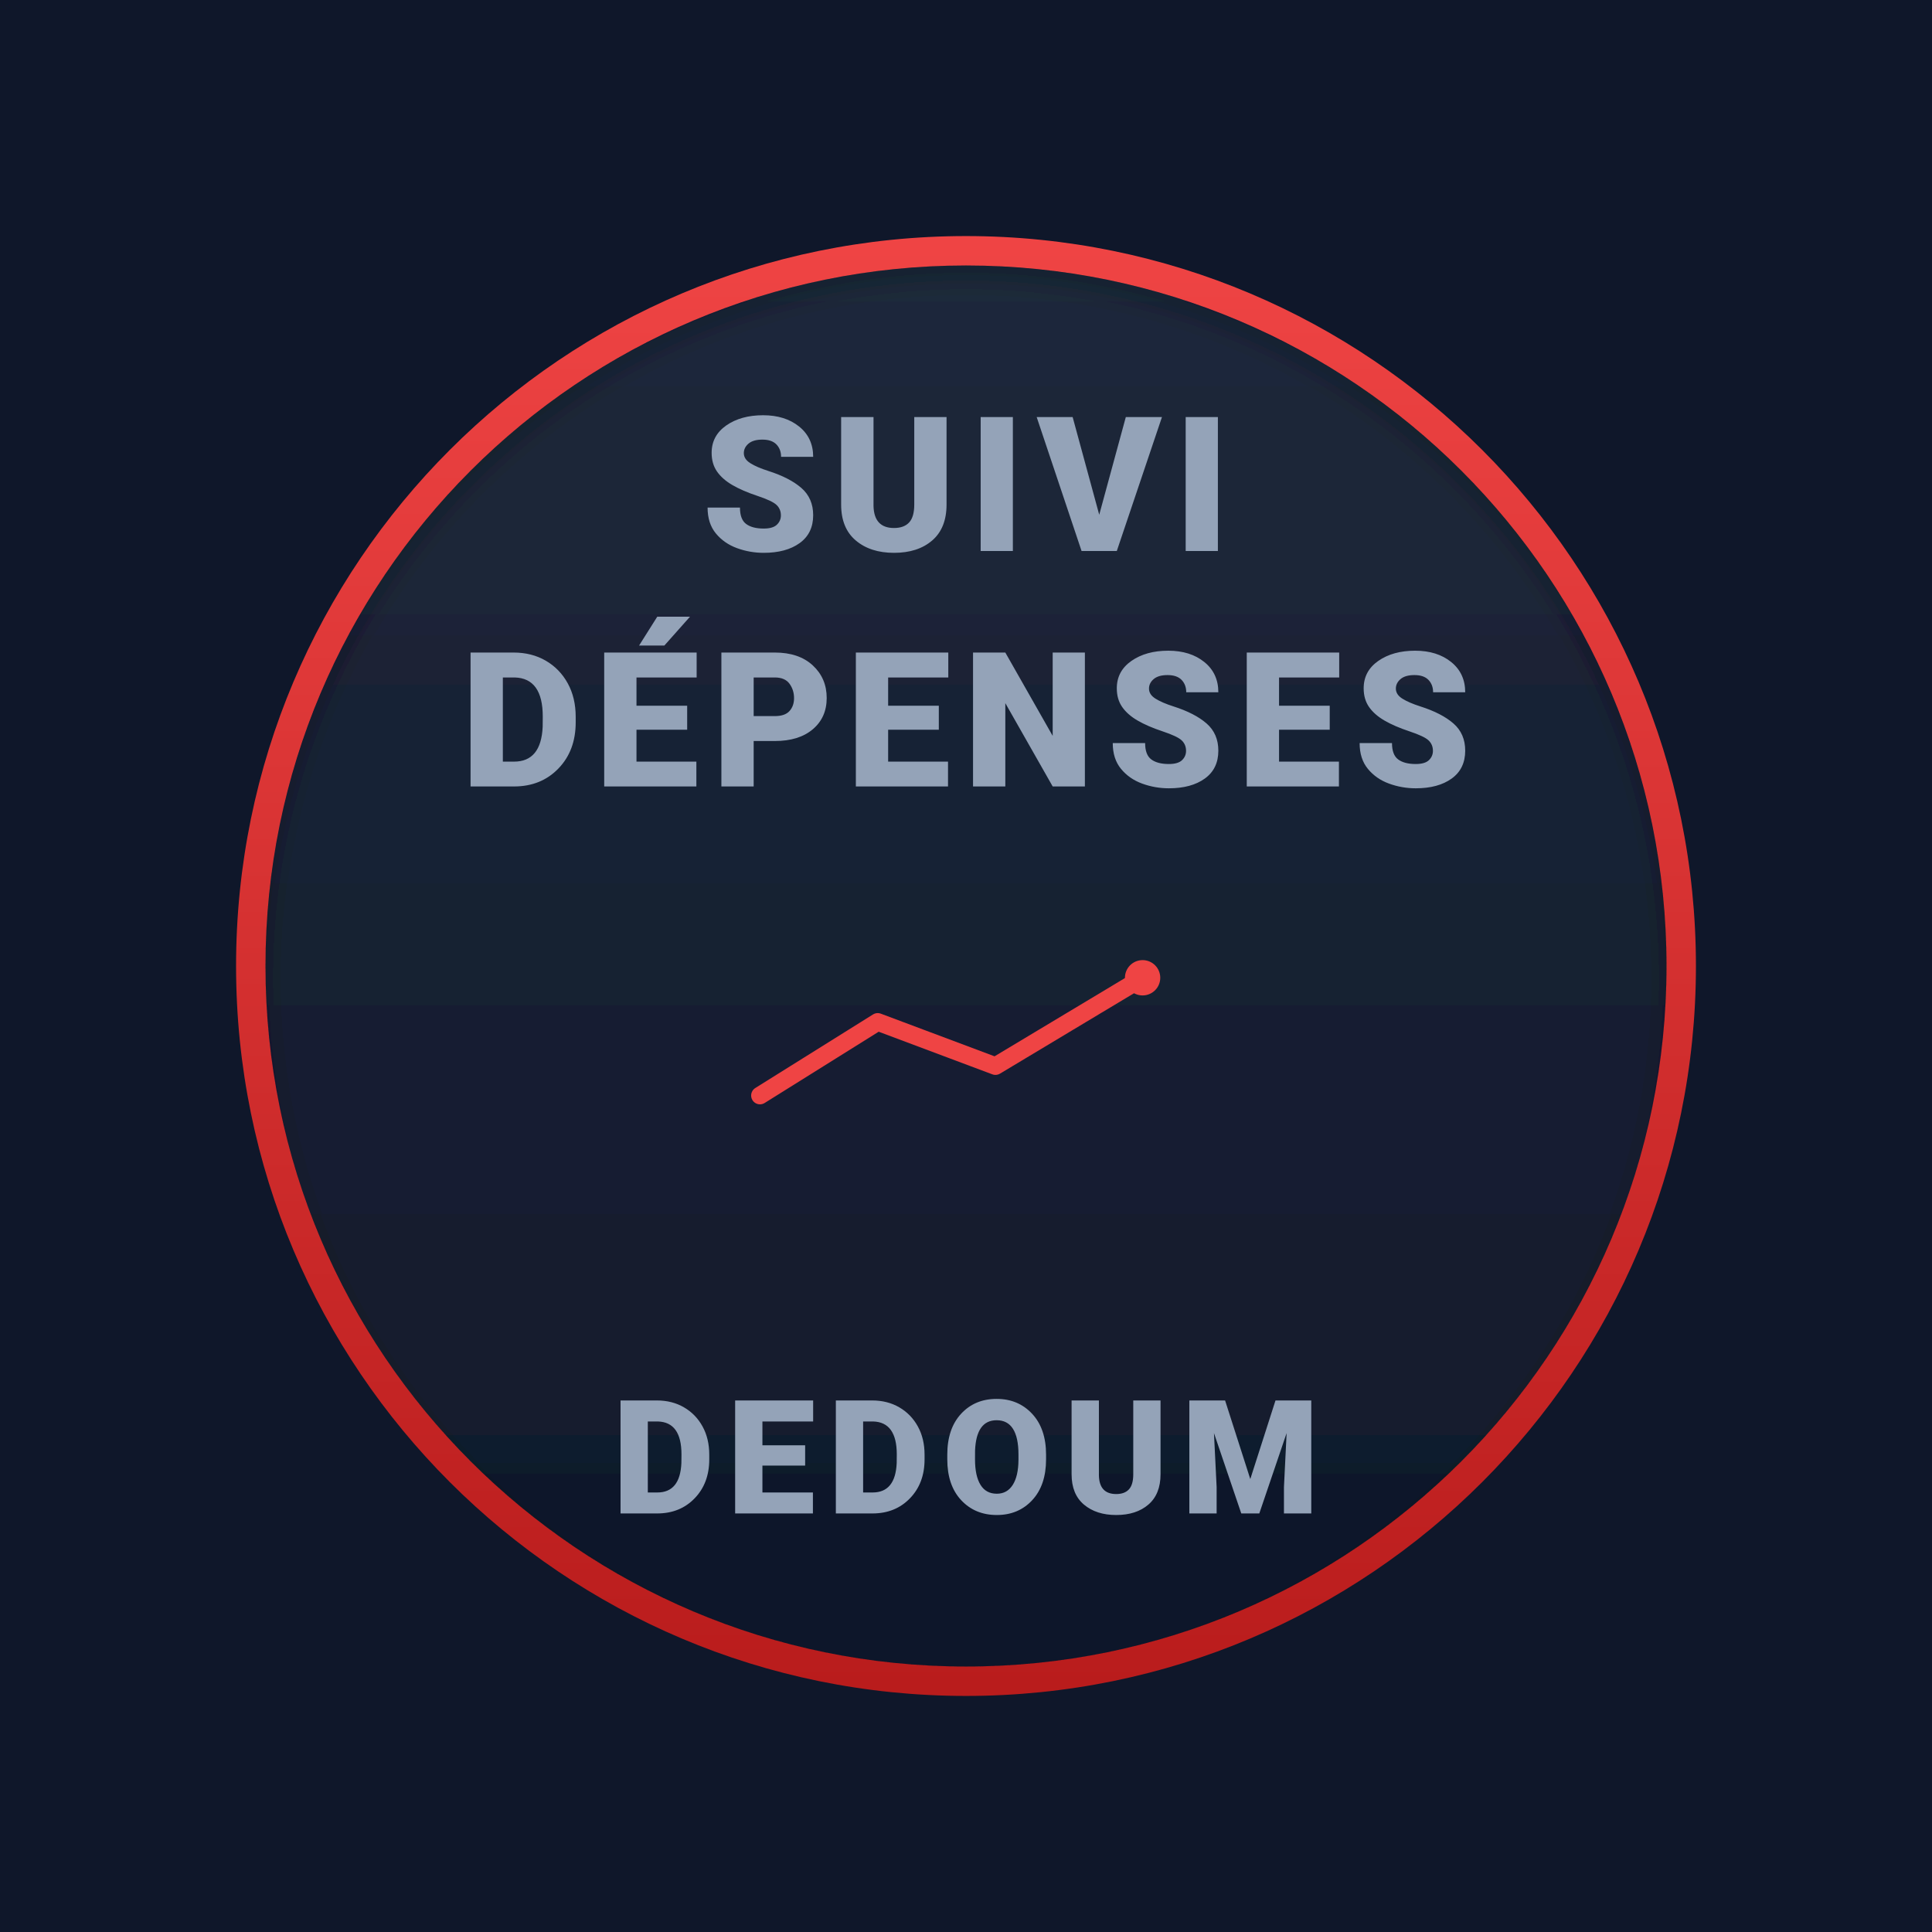
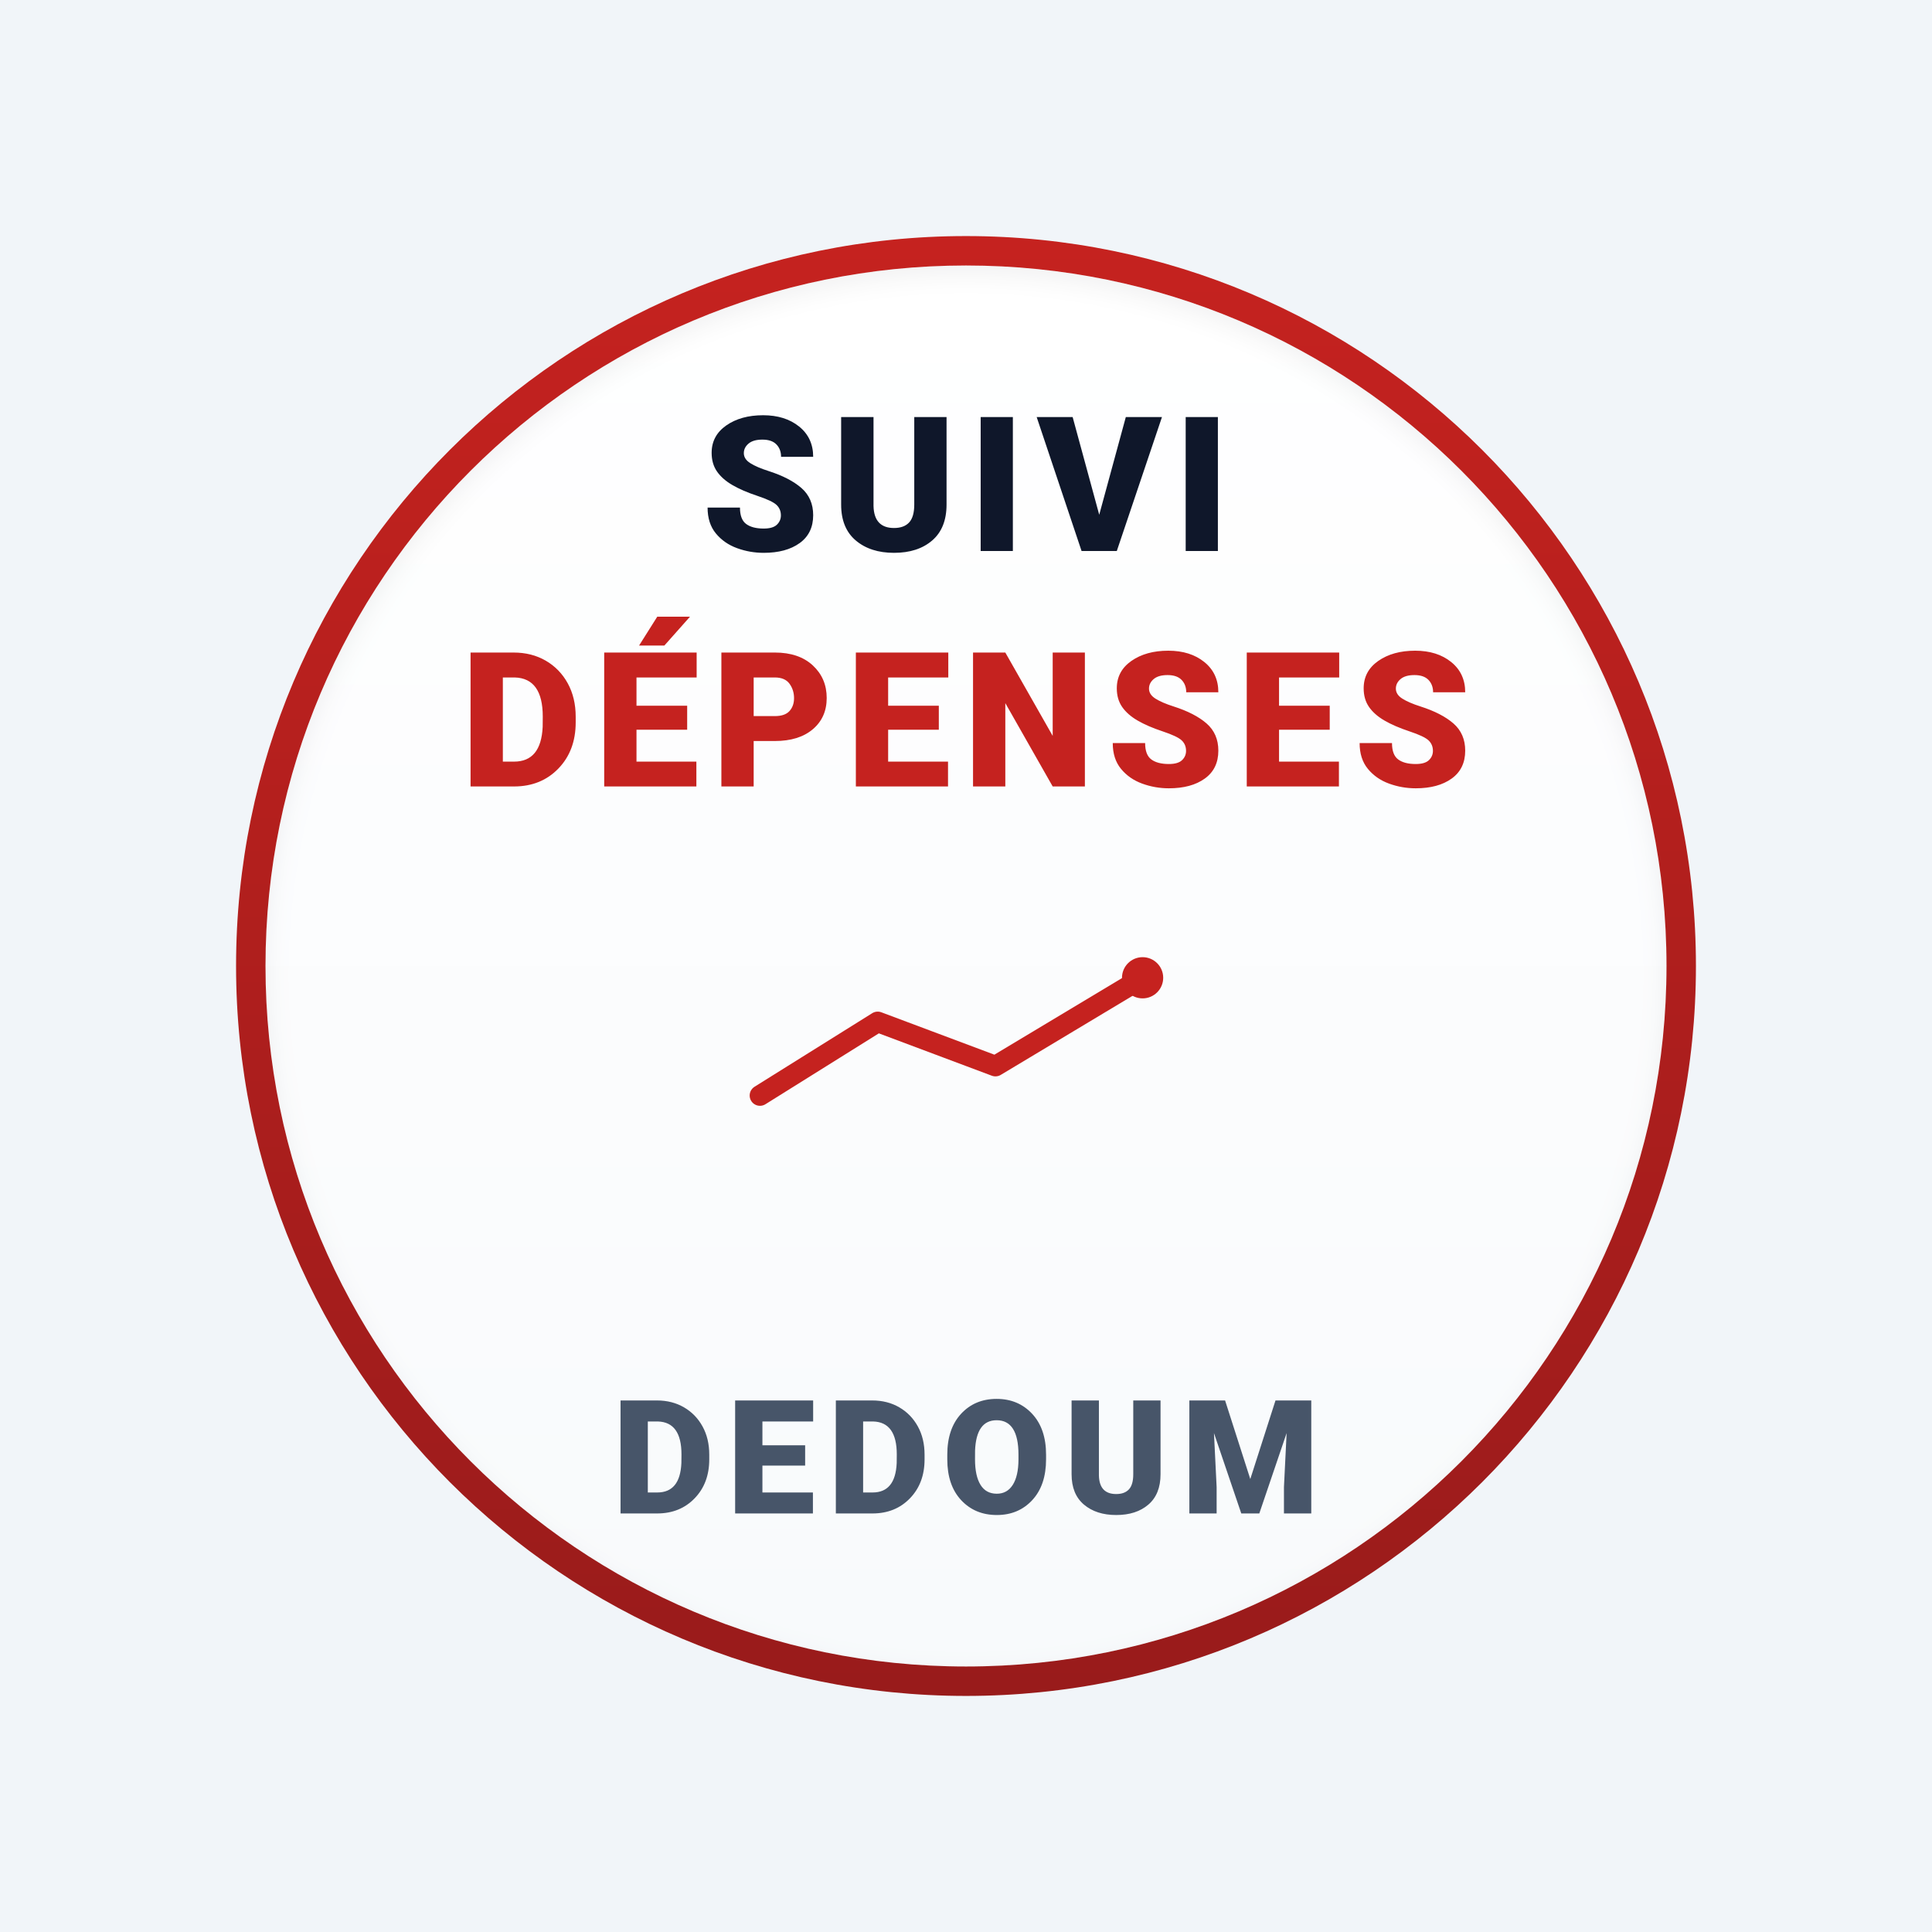
<svg xmlns="http://www.w3.org/2000/svg" viewBox="0 0 512 512" width="100%" height="100%">
  <defs>
    <linearGradient id="expense-border" x1="0%" y1="0%" x2="0%" y2="100%">
-       <stop offset="0%" stop-color="#ef4444" />
-       <stop offset="100%" stop-color="#b91c1c" />
+       <stop offset="0%" stop-color="#c5221f" />
+       <stop offset="100%" stop-color="#991b1b" />
    </linearGradient>
    <linearGradient id="expense-bg" x1="0%" y1="0%" x2="0%" y2="100%">
-       <stop offset="0%" stop-color="#1e293b" />
-       <stop offset="100%" stop-color="#0f172a" />
+       <stop offset="0%" stop-color="#ffffff" />
+       <stop offset="100%" stop-color="#f8fafc" />
    </linearGradient>
    <filter id="inner-shadow" x="-20%" y="-20%" width="140%" height="140%">
-       <feOffset dx="0" dy="4" />
-       <feGaussianBlur stdDeviation="5" result="offset-blur" />
+       <feOffset dx="0" dy="3" />
+       <feGaussianBlur stdDeviation="4" result="offset-blur" />
      <feComposite operator="out" in="SourceGraphic" in2="offset-blur" result="inverse" />
-       <feFlood flood-color="#000" flood-opacity="0.4" result="color" />
+       <feFlood flood-color="#0f172a" flood-opacity="0.12" result="color" />
      <feComposite operator="in" in="color" in2="inverse" result="shadow" />
      <feComposite operator="over" in="shadow" in2="SourceGraphic" />
    </filter>
  </defs>
-   <rect width="512" height="512" fill="#0f172a" />
+   <rect width="512" height="512" fill="#f1f5f9" />
  <g transform="translate(256, 256) scale(0.78) translate(-256, -256)">
    <circle cx="256" cy="256" r="248" fill="url(#expense-border)" />
    <circle cx="256" cy="256" r="238" fill="url(#expense-bg)" filter="url(#inner-shadow)" />
-     <text x="256" y="115" text-anchor="middle" font-family="'Segoe UI', Roboto, 'Helvetica Neue', Arial, sans-serif" font-weight="800" font-size="64" letter-spacing="4" fill="#94a3b8">SUIVI</text>
-     <text x="256" y="195" text-anchor="middle" font-family="'Segoe UI', Roboto, 'Helvetica Neue', Arial, sans-serif" font-weight="800" font-size="64" letter-spacing="4" fill="#94a3b8">DÉPENSES</text>
+     <text x="256" y="115" text-anchor="middle" font-family="'Segoe UI', Roboto, 'Helvetica Neue', Arial, sans-serif" font-weight="800" font-size="64" letter-spacing="4" fill="#0f172a">SUIVI</text>
+     <text x="256" y="195" text-anchor="middle" font-family="'Segoe UI', Roboto, 'Helvetica Neue', Arial, sans-serif" font-weight="800" font-size="64" letter-spacing="4" fill="#c5221f">DÉPENSES</text>
    <g transform="translate(136, 180)">
-       <path d="M 50 120 L 90 95 L 130 110 L 180 80" fill="none" stroke="#ef4444" stroke-width="6" stroke-linecap="round" stroke-linejoin="round" />
-       <circle cx="180" cy="80" r="6" fill="#ef4444" />
+       <path d="M 50 120 L 90 95 L 130 110 L 180 80" fill="none" stroke="#c5221f" stroke-width="7" stroke-linecap="round" stroke-linejoin="round" />
+       <circle cx="180" cy="80" r="7" fill="#c5221f" />
    </g>
-     <text x="256" y="442" text-anchor="middle" font-family="'Segoe UI', Roboto, 'Helvetica Neue', Arial, sans-serif" font-weight="900" font-size="54" letter-spacing="4" fill="#94a3b8">DEDOUM</text>
+     <text x="256" y="442" text-anchor="middle" font-family="'Segoe UI', Roboto, 'Helvetica Neue', Arial, sans-serif" font-weight="900" font-size="54" letter-spacing="4" fill="#475569">DEDOUM</text>
  </g>
</svg>
